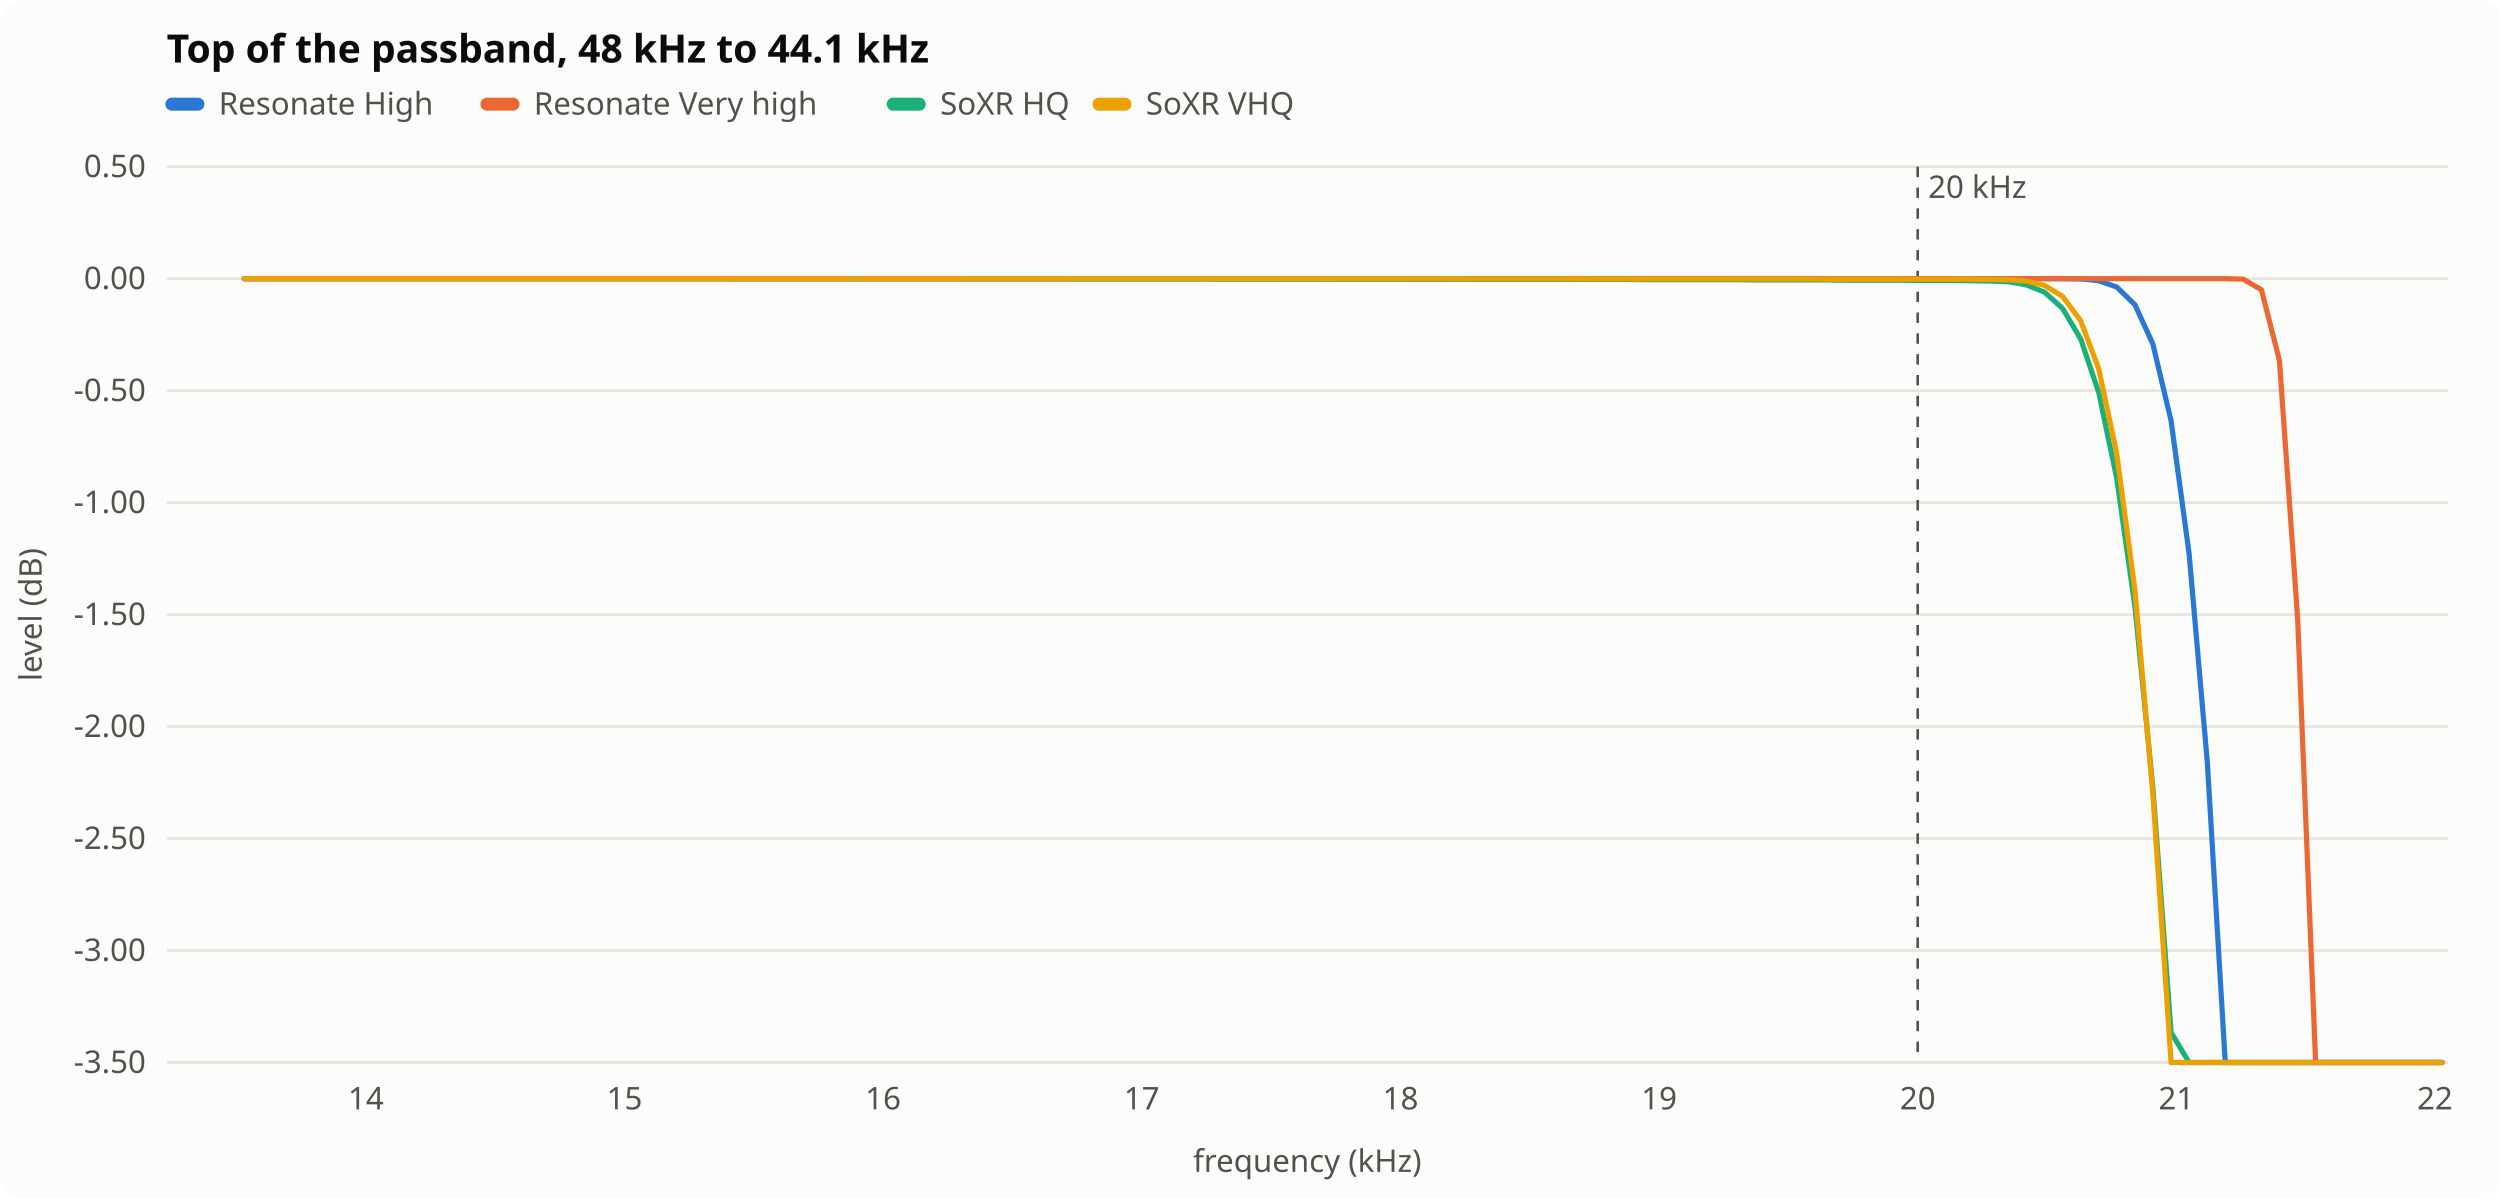
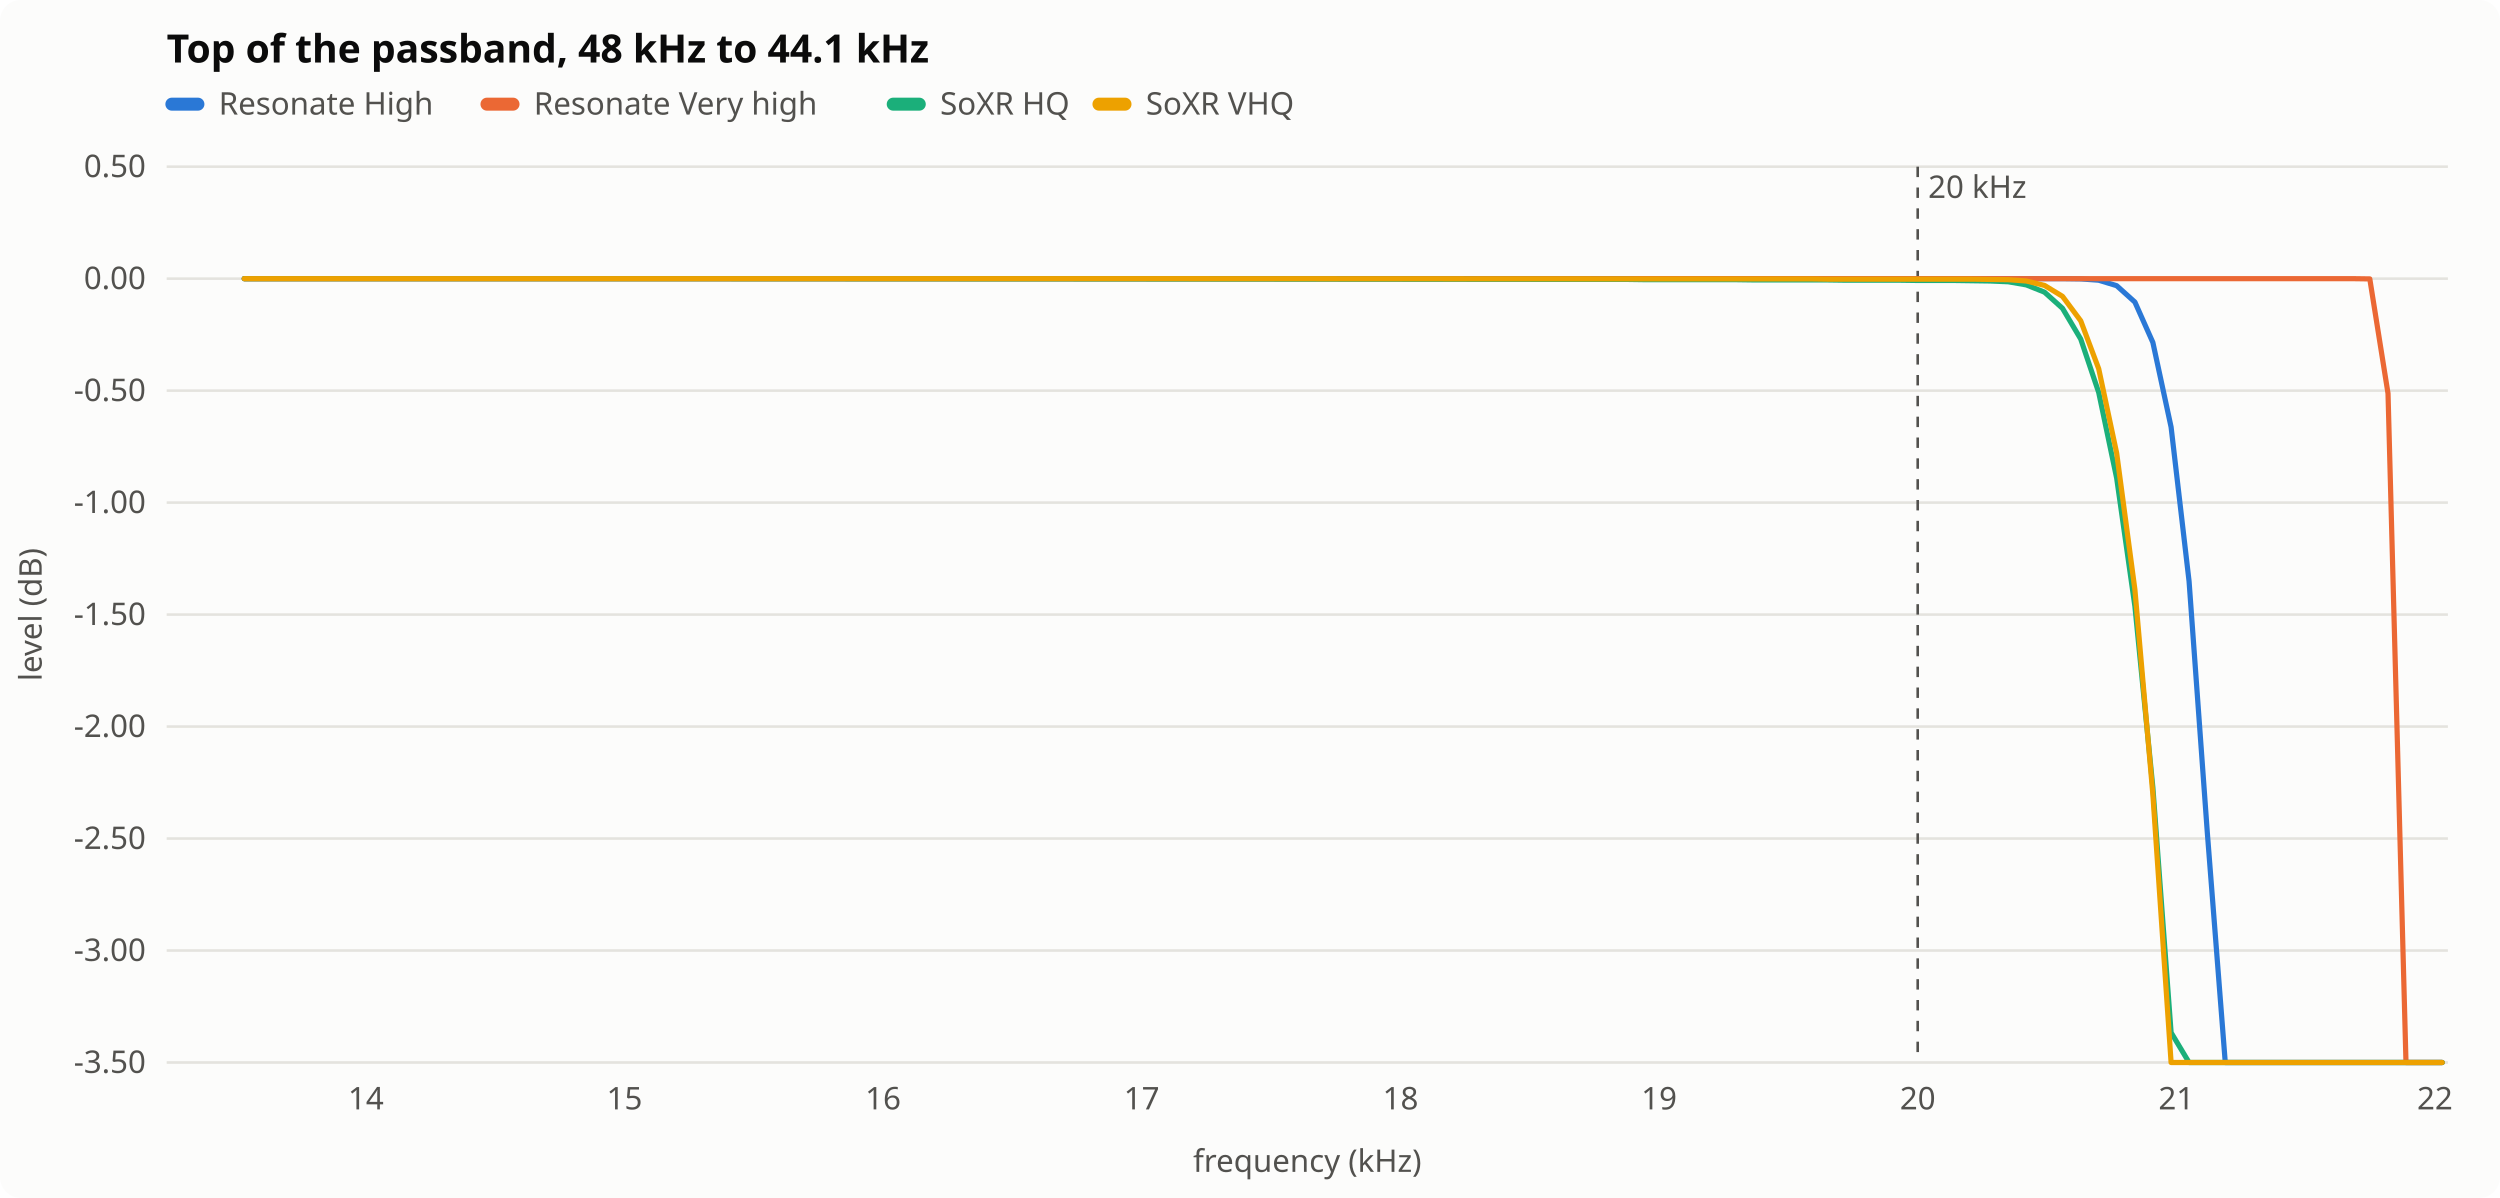
<svg xmlns="http://www.w3.org/2000/svg" viewBox="0 0 960 460" width="960" height="460" role="img" aria-label="Top of the passband, 48 kHz to 44.1 kHz">
  <style>
.surface { fill: #fcfcfb; }
text { fill: #52514e; font: 12px system-ui, sans-serif; }
.title { fill: #0b0b0b; font-size: 15px; font-weight: 600; }
.grid { stroke: #e4e3de; stroke-width: 1; }
.marker { stroke: #52514e; stroke-width: 1; stroke-dasharray: 4 4; }
.line { fill: none; stroke-width: 2; stroke-linejoin: round; stroke-linecap: round; }
.one { stroke: #2a78d6; fill: #2a78d6; }
.two { stroke: #eb6834; fill: #eb6834; }
.three { stroke: #1baf7a; fill: #1baf7a; }
.four { stroke: #eda100; fill: #eda100; }
.line.one, .line.two, .line.three, .line.four { fill: none; }
@media (prefers-color-scheme: dark) {
  .surface { fill: #1a1a19; }
  text { fill: #c3c2b7; }
  .title { fill: #f0efec; }
  .grid { stroke: #34332f; }
  .marker { stroke: #c3c2b7; }
  .one { stroke: #3987e5; fill: #3987e5; }
  .two { stroke: #d95926; fill: #d95926; }
  .three { stroke: #199e70; fill: #199e70; }
  .four { stroke: #c98500; fill: #c98500; }
  .line.one, .line.two, .line.three, .line.four { fill: none; }
}
</style>
  <rect class="surface" width="960" height="460" rx="8" />
  <text class="title" x="64" y="24">Top of the passband, 48 kHz to 44.1 kHz</text>
  <rect class="one" x="64" y="38" width="14" height="4" rx="2" />
  <text x="84" y="44">Resonate High</text>
  <rect class="two" x="185" y="38" width="14" height="4" rx="2" />
  <text x="205" y="44">Resonate Very high</text>
  <rect class="three" x="341" y="38" width="14" height="4" rx="2" />
  <text x="361" y="44">SoXR HQ</text>
  <rect class="four" x="420" y="38" width="14" height="4" rx="2" />
  <text x="440" y="44">SoXR VHQ</text>
  <line class="grid" x1="64" x2="940" y1="408.0" y2="408.0" />
  <text x="56" y="412.0" text-anchor="end">-3.50</text>
  <line class="grid" x1="64" x2="940" y1="365.0" y2="365.0" />
  <text x="56" y="369.0" text-anchor="end">-3.00</text>
  <line class="grid" x1="64" x2="940" y1="322.0" y2="322.0" />
  <text x="56" y="326.0" text-anchor="end">-2.50</text>
  <line class="grid" x1="64" x2="940" y1="279.0" y2="279.0" />
  <text x="56" y="283.0" text-anchor="end">-2.00</text>
  <line class="grid" x1="64" x2="940" y1="236.0" y2="236.0" />
  <text x="56" y="240.0" text-anchor="end">-1.50</text>
  <line class="grid" x1="64" x2="940" y1="193.0" y2="193.0" />
  <text x="56" y="197.0" text-anchor="end">-1.00</text>
  <line class="grid" x1="64" x2="940" y1="150.0" y2="150.0" />
  <text x="56" y="154.0" text-anchor="end">-0.50</text>
  <line class="grid" x1="64" x2="940" y1="107.0" y2="107.0" />
  <text x="56" y="111.0" text-anchor="end">0.00</text>
  <line class="grid" x1="64" x2="940" y1="64.0" y2="64.0" />
  <text x="56" y="68.0" text-anchor="end">0.50</text>
  <text x="140.5" y="426" text-anchor="middle">14</text>
  <text x="239.8" y="426" text-anchor="middle">15</text>
  <text x="339.1" y="426" text-anchor="middle">16</text>
  <text x="438.4" y="426" text-anchor="middle">17</text>
  <text x="537.8" y="426" text-anchor="middle">18</text>
  <text x="637.1" y="426" text-anchor="middle">19</text>
  <text x="736.4" y="426" text-anchor="middle">20</text>
  <text x="835.7" y="426" text-anchor="middle">21</text>
  <text x="935.0" y="426" text-anchor="middle">22</text>
  <text x="502" y="450" text-anchor="middle">frequency (kHz)</text>
  <text x="16" y="236" transform="rotate(-90 16 236)" text-anchor="middle">level (dB)</text>
  <line class="marker" x1="736.4" x2="736.4" y1="64" y2="408" />
  <text x="740.4" y="76">20 kHz</text>
-   <polyline class="line one" points="93.8,107.0 248.0,107.0 419.9,107.0 611.5,107.0 618.4,107.0 625.4,107.0 632.3,107.0 639.3,107.0 646.2,107.0 653.2,107.0 660.1,107.0 667.0,107.0 674.0,107.0 680.9,107.0 687.9,107.0 694.8,107.0 701.8,107.0 708.7,107.0 715.6,107.0 722.6,107.0 729.5,107.0 736.4,107.0 736.5,107.0 743.4,107.0 750.4,107.0 757.3,107.0 764.2,107.0 771.2,107.0 778.1,107.0 785.1,107.0 792.0,107.0 799.0,107.1 805.9,107.8 812.8,110.2 819.8,117.0 826.7,132.1 833.7,161.6 840.6,212.5 847.6,292.6 854.5,408.0 861.4,408.0 868.4,408.0 875.3,408.0 882.3,408.0 889.2,408.0 896.2,408.0 903.1,408.0 910.0,408.0 917.0,408.0 923.9,408.0 930.9,408.0 937.8,408.0" />
-   <polyline class="line two" points="93.8,107.0 248.0,107.0 419.9,107.0 611.5,107.0 618.4,107.0 625.4,107.0 632.3,107.0 639.3,107.0 646.2,107.0 653.2,107.0 660.1,107.0 667.0,107.0 674.0,107.0 680.9,107.0 687.9,107.0 694.8,107.0 701.8,107.0 708.7,107.0 715.6,107.0 722.6,107.0 729.5,107.0 736.4,107.0 736.5,107.0 743.4,107.0 750.4,107.0 757.3,107.0 764.2,107.0 771.2,107.0 778.1,107.0 785.1,107.0 792.0,107.0 799.0,107.0 805.9,107.0 812.8,107.0 819.8,107.0 826.7,107.0 833.7,107.0 840.6,107.0 847.6,107.0 854.5,107.0 861.4,107.2 868.4,111.3 875.3,138.4 882.3,237.6 889.2,408.0 896.2,408.0 903.1,408.0 910.0,408.0 917.0,408.0 923.9,408.0 930.9,408.0 937.8,408.0" />
+   <polyline class="line one" points="93.8,107.0 248.0,107.0 419.9,107.0 611.5,107.0 618.4,107.0 625.4,107.0 632.3,107.0 639.3,107.0 646.2,107.0 653.2,107.0 660.1,107.0 667.0,107.0 674.0,107.0 680.9,107.0 687.9,107.0 694.8,107.0 701.8,107.0 708.7,107.0 715.6,107.0 722.6,107.0 729.5,107.0 736.4,107.0 736.5,107.0 743.4,107.0 750.4,107.0 757.3,107.0 764.2,107.0 771.2,107.0 778.1,107.0 785.1,107.0 792.0,107.0 799.0,107.1 805.9,107.6 812.8,109.7 819.8,116.0 826.7,131.5 833.7,164.0 840.6,223.2 847.6,319.6 854.5,408.0 861.4,408.0 868.4,408.0 875.3,408.0 882.3,408.0 889.2,408.0 896.2,408.0 903.1,408.0 910.0,408.0 917.0,408.0 923.9,408.0 930.9,408.0 937.8,408.0" />
+   <polyline class="line two" points="93.8,107.0 248.0,107.0 419.9,107.0 611.5,107.0 618.4,107.0 625.4,107.0 632.3,107.0 639.3,107.0 646.2,107.0 653.2,107.0 660.1,107.0 667.0,107.0 674.0,107.0 680.9,107.0 687.9,107.0 694.8,107.0 701.8,107.0 708.7,107.0 715.6,107.0 722.6,107.0 729.5,107.0 736.4,107.0 736.5,107.0 743.4,107.0 750.4,107.0 757.3,107.0 764.2,107.0 771.2,107.0 778.1,107.0 785.1,107.0 792.0,107.0 799.0,107.0 805.9,107.0 812.8,107.0 819.8,107.0 826.7,107.0 833.7,107.0 840.6,107.0 847.6,107.0 854.5,107.0 861.4,107.0 868.4,107.0 875.3,107.0 882.3,107.0 889.2,107.0 896.2,107.0 903.1,107.0 910.0,107.1 917.0,151.1 923.9,408.0 930.9,408.0 937.8,408.0" />
  <polyline class="line three" points="93.8,107.0 248.0,107.0 419.9,107.1 611.5,107.3 618.4,107.3 625.4,107.3 632.3,107.4 639.3,107.4 646.2,107.4 653.2,107.4 660.1,107.4 667.0,107.4 674.0,107.5 680.9,107.5 687.9,107.5 694.8,107.5 701.8,107.5 708.7,107.6 715.6,107.6 722.6,107.6 729.5,107.6 736.4,107.7 736.5,107.7 743.4,107.7 750.4,107.7 757.3,107.8 764.2,107.9 771.2,108.2 778.1,109.4 785.1,112.2 792.0,118.4 799.0,130.2 805.9,150.7 812.8,183.6 819.8,232.8 826.7,302.4 833.7,396.5 840.6,408.0 847.6,408.0 854.5,408.0 861.4,408.0 868.4,408.0 875.3,408.0 882.3,408.0 889.2,408.0 896.2,408.0 903.1,408.0 910.0,408.0 917.0,408.0 923.9,408.0 930.9,408.0 937.8,408.0" />
  <polyline class="line four" points="93.8,107.0 248.0,107.0 419.9,107.0 611.5,107.1 618.4,107.1 625.4,107.1 632.3,107.1 639.3,107.1 646.2,107.1 653.2,107.1 660.1,107.1 667.0,107.1 674.0,107.1 680.9,107.1 687.9,107.1 694.8,107.1 701.8,107.2 708.7,107.2 715.6,107.2 722.6,107.2 729.5,107.2 736.4,107.2 736.5,107.2 743.4,107.2 750.4,107.2 757.3,107.2 764.2,107.3 771.2,107.4 778.1,107.9 785.1,109.6 792.0,113.8 799.0,123.2 805.9,141.6 812.8,174.0 819.8,226.4 826.7,305.1 833.7,408.0 840.6,408.0 847.6,408.0 854.5,408.0 861.4,408.0 868.4,408.0 875.3,408.0 882.3,408.0 889.2,408.0 896.2,408.0 903.1,408.0 910.0,408.0 917.0,408.0 923.9,408.0 930.9,408.0 937.8,408.0" />
</svg>
